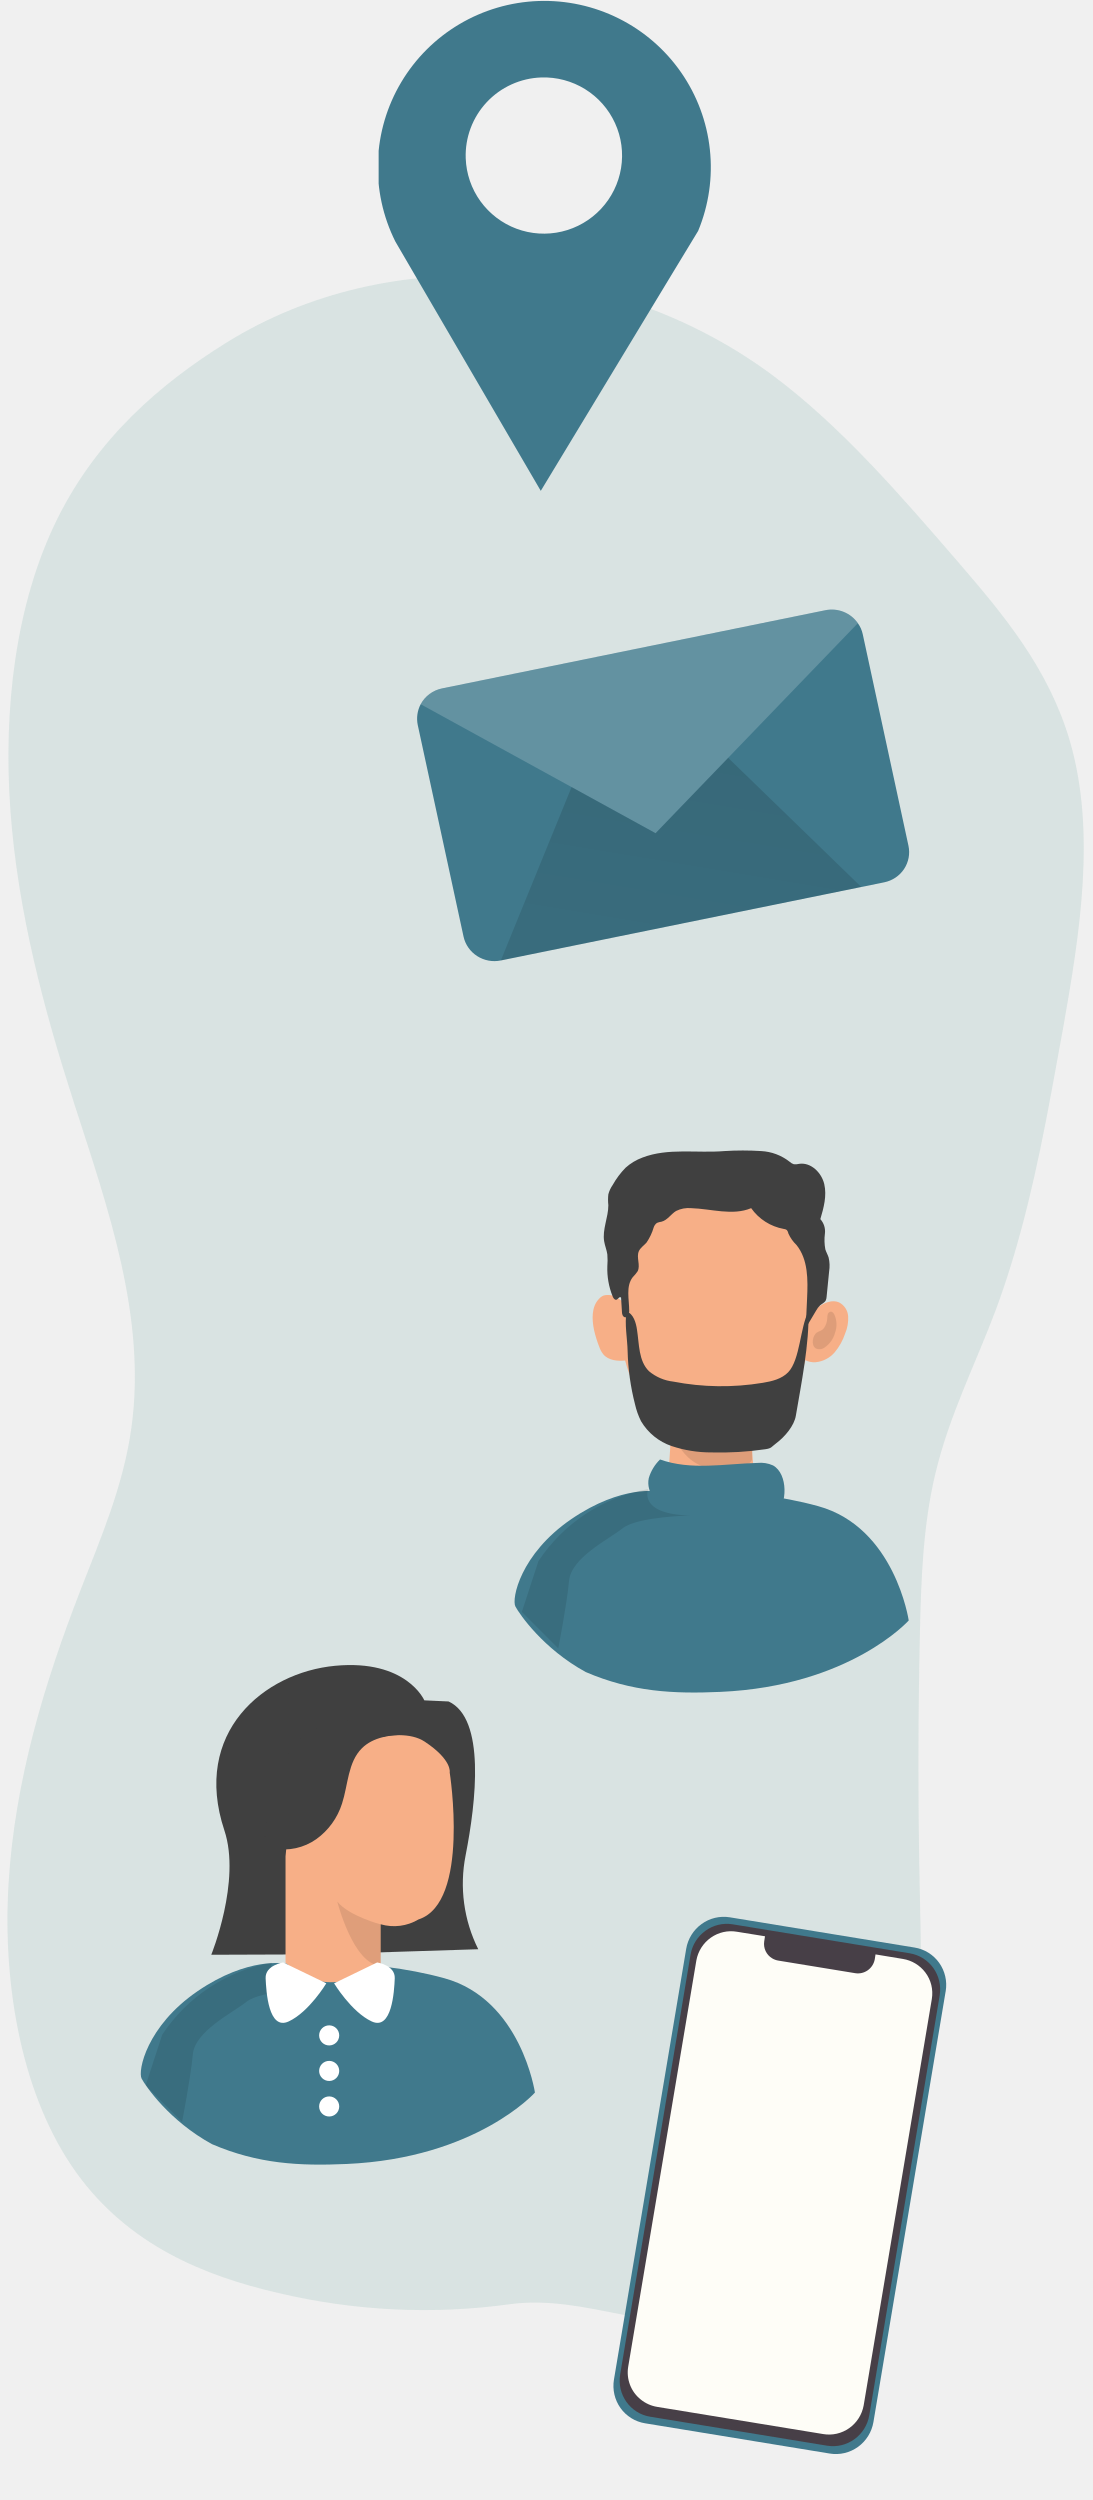
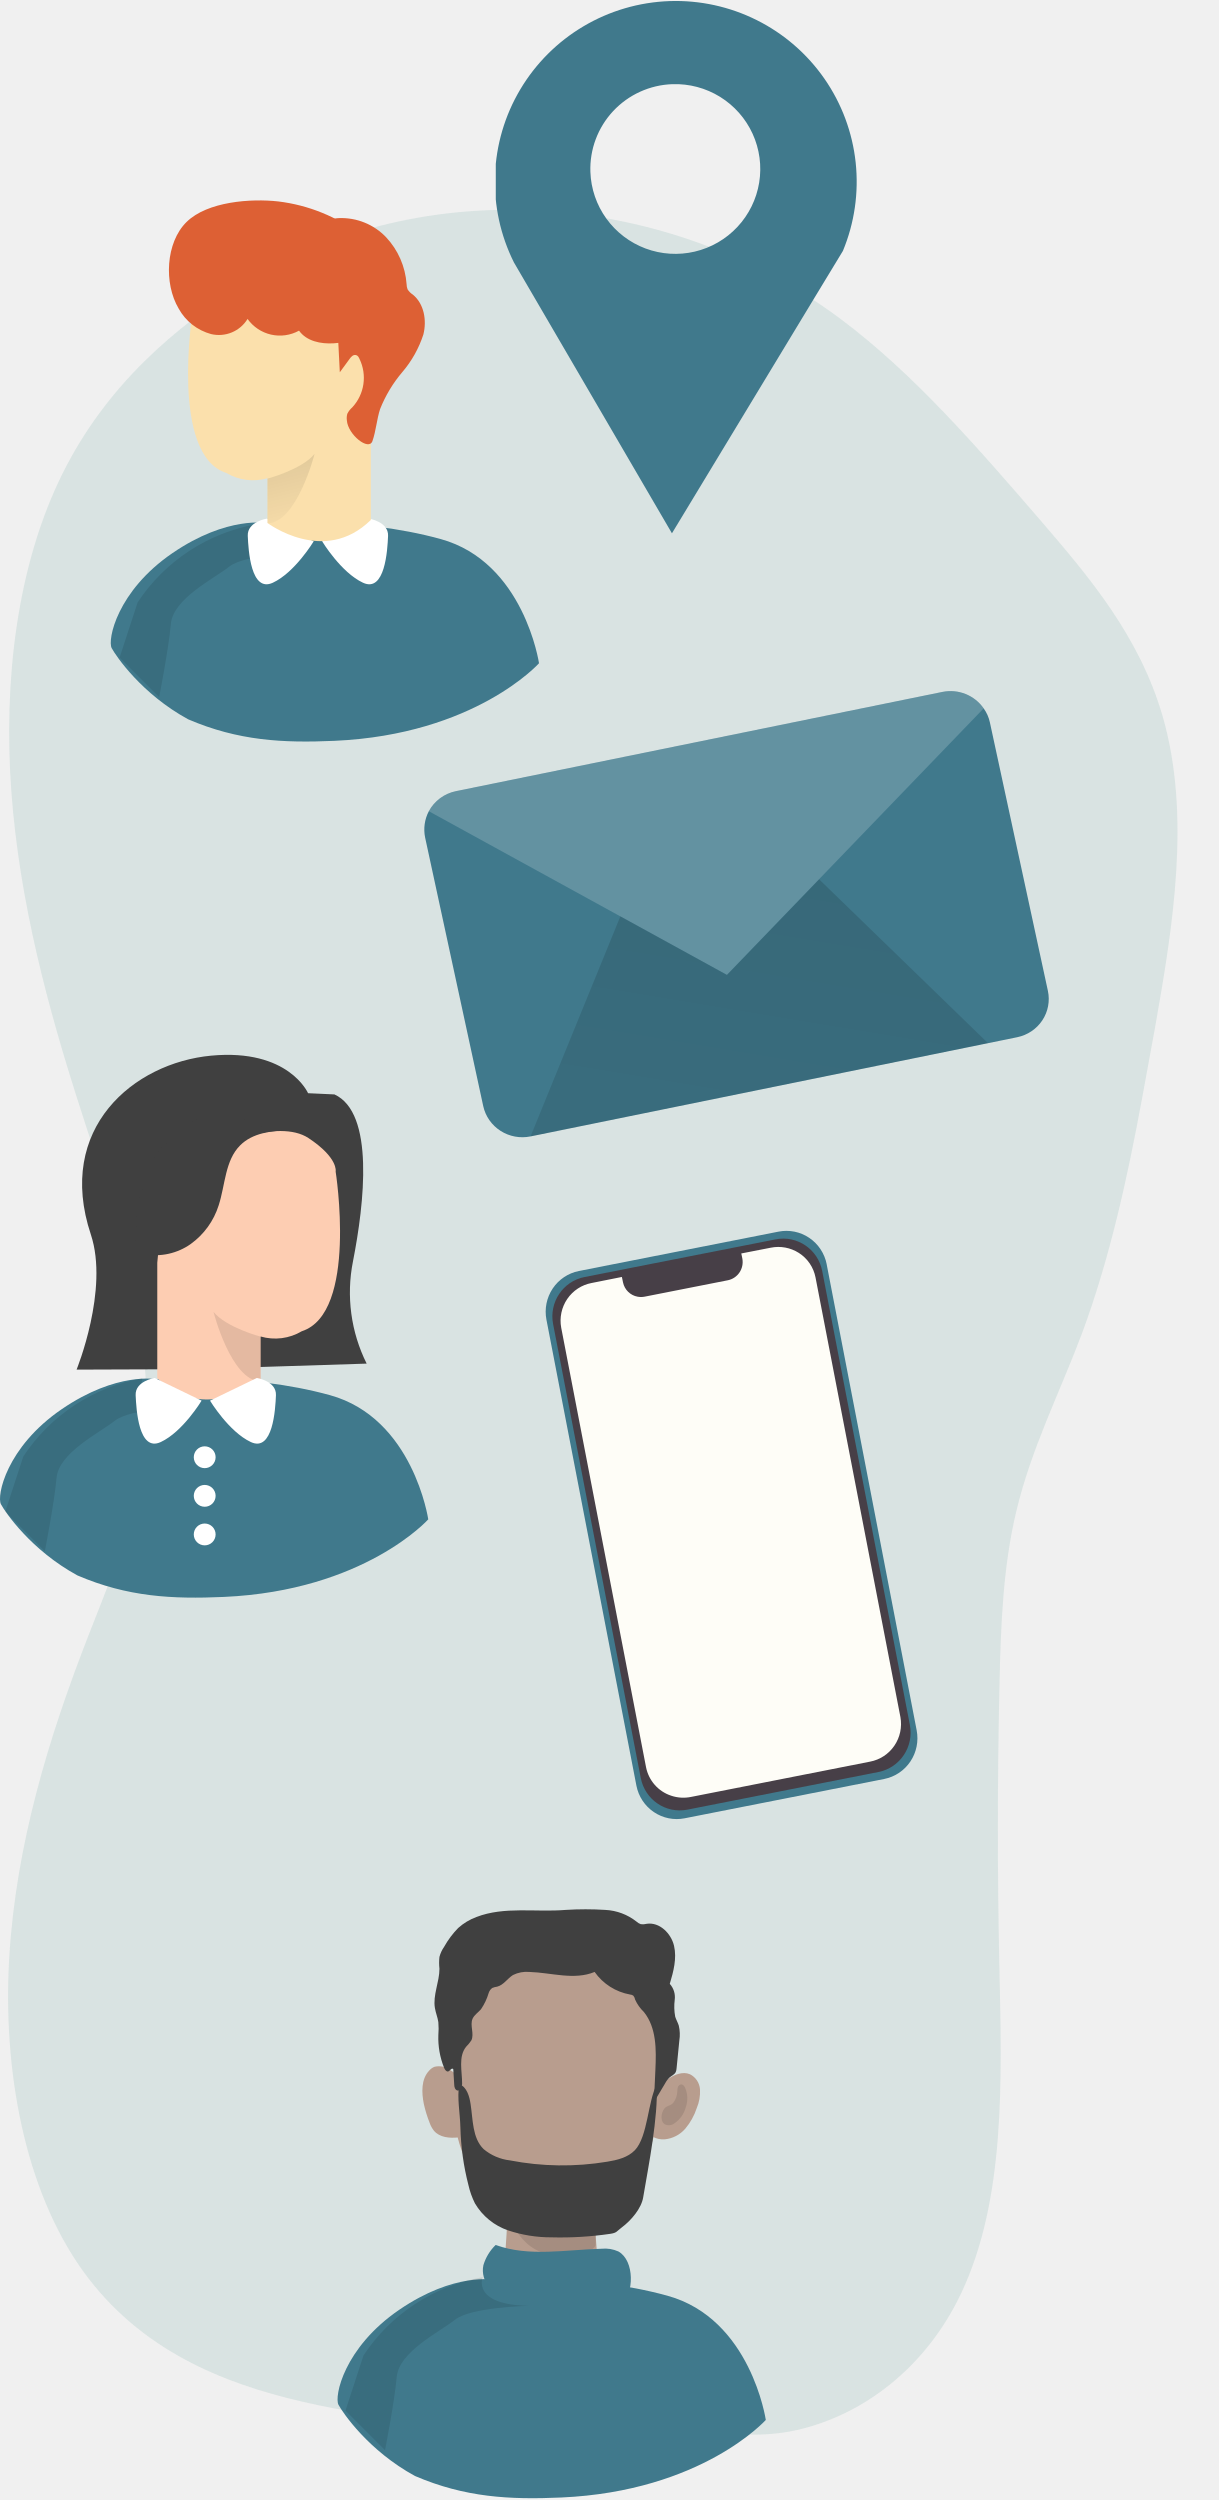
- <svg xmlns="http://www.w3.org/2000/svg" width="225" height="515" viewBox="0 0 225 515" fill="none">
-   <path opacity="0.18" d="M216.541 225.234L218.982 211.903C222.43 192.438 225.821 171.495 220.441 152.815C216.044 137.641 206.52 126.419 197.416 115.827C185.394 101.896 173.264 87.863 159.407 77.496C126.724 53.048 80.376 49.566 46.59 70.614C33.127 78.994 20.068 90.194 11.805 106.893C3.186 124.281 0.617 146.237 2.154 167.101C3.691 187.966 9.052 207.989 15.227 227.15C22.112 248.566 30.262 271.252 27.063 294.159C25.399 306.12 20.745 316.854 16.566 327.619C9.213 346.548 3.025 366.781 1.754 388.121C0.483 409.462 4.656 432.131 15.7 447.535C26.458 462.51 42.14 468.862 57.333 472.36C73.106 476.081 89.176 476.856 105.093 474.661C120.544 472.559 135.185 481.297 151.039 477.749C163.46 474.95 175.47 466.102 182.259 451.758C190.676 433.964 189.948 411.256 189.485 390.104C189.093 372.136 189.1 354.165 189.508 336.193C189.75 325.175 190.175 314.009 192.696 303.522C195.552 291.544 200.933 281.045 205.143 269.816C210.367 255.762 213.708 240.576 216.541 225.234Z" fill="#70A9A1" />
+ <svg xmlns="http://www.w3.org/2000/svg" width="231" height="474" viewBox="0 0 231 474" fill="none">
+   <path opacity="0.18" d="M216.541 208.234L218.982 194.903C222.43 175.438 225.821 154.495 220.441 135.815C216.044 120.641 206.52 109.419 197.416 98.827C185.394 84.896 173.264 70.863 159.407 60.496C126.724 36.048 80.376 32.566 46.59 53.614C33.127 61.994 20.068 73.194 11.805 89.893C3.186 107.281 0.617 129.237 2.154 150.101C3.691 170.966 9.052 190.989 15.227 210.15C22.112 231.566 30.262 254.252 27.063 277.159C25.399 289.12 20.745 299.854 16.566 310.619C9.213 329.548 3.025 349.781 1.754 371.121C0.483 392.462 4.656 415.131 15.7 430.535C26.458 445.51 42.14 451.862 57.333 455.36C73.106 459.081 89.176 459.856 105.093 457.661C120.544 455.559 135.185 464.297 151.039 460.749C163.46 457.95 175.47 449.102 182.259 434.758C190.676 416.964 189.948 394.256 189.485 373.104C189.093 355.136 189.1 337.165 189.508 319.193C189.75 308.175 190.175 297.009 192.696 286.522C195.552 274.544 200.933 264.044 205.143 252.816C210.367 238.762 213.708 223.576 216.541 208.234Z" fill="#70A9A1" />
  <g clip-path="url(#clip0)">
-     <path d="M110.921 0.208C105.181 0.411 99.585 2.051 94.645 4.976C89.706 7.901 85.58 12.018 82.646 16.95C79.713 21.881 78.065 27.469 77.855 33.202C77.645 38.934 78.879 44.628 81.444 49.761L83.631 53.513L111.399 101.115L138.506 56.324L143.818 47.569C146.015 42.269 146.846 36.503 146.233 30.8C145.62 25.096 143.584 19.637 140.311 14.924C137.038 10.21 132.632 6.393 127.499 3.822C122.365 1.251 116.668 0.008 110.929 0.207L110.921 0.208ZM111.475 15.958C114.659 15.847 117.805 16.682 120.515 18.356C123.224 20.031 125.376 22.471 126.697 25.367C128.019 28.263 128.451 31.485 127.939 34.627C127.427 37.768 125.994 40.687 123.821 43.015C121.649 45.343 118.834 46.975 115.732 47.705C112.631 48.435 109.383 48.23 106.398 47.116C103.413 46.002 100.827 44.029 98.964 41.447C97.102 38.864 96.049 35.788 95.937 32.607C95.862 30.495 96.205 28.388 96.946 26.408C97.687 24.428 98.811 22.613 100.253 21.067C101.696 19.521 103.43 18.274 105.355 17.398C107.281 16.521 109.36 16.032 111.475 15.958Z" fill="#40798C" />
+     <path d="M126.921 0.208C121.181 0.411 115.585 2.051 110.645 4.976C105.705 7.901 101.58 12.018 98.646 16.95C95.713 21.881 94.065 27.469 93.855 33.202C93.645 38.934 94.879 44.628 97.444 49.761L99.631 53.513L127.399 101.115L154.506 56.324L159.818 47.569C162.015 42.269 162.846 36.503 162.233 30.8C161.62 25.096 159.584 19.637 156.311 14.924C153.038 10.21 148.632 6.393 143.499 3.822C138.365 1.251 132.668 0.008 126.929 0.207L126.921 0.208ZM127.475 15.958C130.659 15.847 133.805 16.682 136.515 18.356C139.224 20.031 141.376 22.471 142.697 25.367C144.019 28.263 144.451 31.485 143.939 34.627C143.427 37.768 141.994 40.687 139.821 43.015C137.649 45.343 134.834 46.975 131.732 47.705C128.631 48.435 125.383 48.23 122.398 47.116C119.413 46.002 116.827 44.029 114.964 41.447C113.102 38.864 112.049 35.788 111.937 32.607C111.862 30.495 112.205 28.388 112.946 26.408C113.687 24.428 114.81 22.613 116.253 21.067C117.696 19.521 119.43 18.274 121.355 17.398C123.281 16.521 125.36 16.032 127.475 15.958Z" fill="#40798C" />
  </g>
-   <path d="M40.677 410.199C51.177 403.009 58.706 404.509 58.706 404.509C58.706 404.509 75.727 403.159 91.546 407.519C107.367 411.879 110.196 431.069 110.196 431.069C110.196 431.069 98.106 444.589 71.416 445.779C61.676 446.213 53.176 445.779 43.676 441.699C34.876 436.899 30.01 429.742 29.177 428.199C28.344 426.655 30.176 417.388 40.677 410.199Z" fill="#40798C" />
-   <path d="M95.919 382.182C98.09 371.102 100.04 354.002 92.409 350.502L87.409 350.272C87.409 350.272 83.74 341.772 69.04 343.152C54.34 344.532 39.52 356.922 46.219 377.052C49.7 387.492 43.52 402.682 43.52 402.682L65.139 402.602L98.519 401.542C95.532 395.554 94.618 388.745 95.919 382.182Z" fill="#404040" />
-   <path d="M92.64 365.132C92.64 365.132 96.88 391.962 86.22 395.402C85.058 396.094 83.766 396.54 82.424 396.712C81.082 396.884 79.72 396.778 78.42 396.402V404.892C78.42 404.892 67.65 413.032 58.82 404.312V382.412C58.82 382.412 59.82 369.072 62.49 370.492C63.1 370.822 68.49 370.262 69.37 360.492C69.37 360.492 81.75 354.982 87.48 358.772C93.21 362.562 92.64 365.132 92.64 365.132Z" fill="#F7AF87" />
-   <path d="M78.421 396.431C78.421 396.431 71.891 394.711 69.481 391.731C69.481 391.731 72.8 404.801 78.421 404.921V396.431Z" fill="black" fill-opacity="0.1" />
-   <path d="M83.77 357.351C80.46 357.351 76.86 357.821 74.53 360.161C71.65 363.051 71.72 367.651 70.46 371.531C69.529 374.488 67.666 377.063 65.15 378.871C63.889 379.76 62.465 380.388 60.959 380.719C59.453 381.051 57.896 381.079 56.38 380.801C56.068 380.769 55.767 380.673 55.493 380.52C55.22 380.367 54.98 380.16 54.79 379.911C54.579 379.463 54.506 378.962 54.58 378.471C54.87 372.971 55.52 367.281 58.36 362.571C59.944 359.967 62.133 357.782 64.74 356.201C66.254 355.234 67.96 354.607 69.74 354.361C73.24 353.961 76.64 355.521 79.81 357.051" fill="#404040" />
-   <path d="M77.7 404.262C77.7 404.262 81.43 404.832 81.32 407.532C81.21 410.232 80.74 418.362 76.56 416.412C72.38 414.462 68.82 408.562 68.82 408.562L77.7 404.262Z" fill="white" />
-   <path d="M67.81 421.362C68.954 421.362 69.88 420.435 69.88 419.292C69.88 418.148 68.954 417.222 67.81 417.222C66.667 417.222 65.74 418.148 65.74 419.292C65.74 420.435 66.667 421.362 67.81 421.362Z" fill="white" />
-   <path d="M67.81 428.682C68.954 428.682 69.88 427.755 69.88 426.612C69.88 425.468 68.954 424.542 67.81 424.542C66.667 424.542 65.74 425.468 65.74 426.612C65.74 427.755 66.667 428.682 67.81 428.682Z" fill="white" />
-   <path d="M67.81 436.001C68.954 436.001 69.88 435.075 69.88 433.931C69.88 432.788 68.954 431.861 67.81 431.861C66.667 431.861 65.74 432.788 65.74 433.931C65.74 435.075 66.667 436.001 67.81 436.001Z" fill="white" />
-   <path d="M56.02 404.312C56.02 404.312 53.84 409.522 64.71 409.742C64.71 409.742 53.84 409.962 50.8 412.352C47.76 414.742 40.15 418.432 39.719 423.222C39.289 428.012 37.5 437.111 37.5 437.111L30 429.611L33.419 419.142C35.979 415.262 39.304 411.945 43.19 409.395C47.076 406.845 51.441 405.115 56.02 404.312Z" fill="url(#paint0_linear)" fill-opacity="0.1" />
-   <path d="M58.33 404.262C58.33 404.262 54.6 404.832 54.72 407.532C54.84 410.232 55.29 418.362 59.48 416.412C63.67 414.462 67.22 408.562 67.22 408.562L58.33 404.262Z" fill="white" />
-   <path d="M117.677 312.947C128.177 305.758 135.706 307.258 135.706 307.258C135.706 307.258 152.727 305.908 168.547 310.268C184.367 314.628 187.196 333.818 187.196 333.818C187.196 333.818 175.107 347.338 148.417 348.528C138.676 348.962 130.176 348.528 120.676 344.447C111.876 339.647 107.01 332.491 106.177 330.947C105.344 329.404 107.176 320.137 117.677 312.947Z" fill="#40798C" />
-   <path d="M138.29 292.19C138.29 292.19 138.07 304.38 136.99 306.87C135.91 309.36 145.46 316.97 155.24 310.02L155.89 306.97C155.89 306.97 154.16 298.5 155.24 291.11C156.32 283.72 138.29 292.19 138.29 292.19Z" fill="#F7AF87" />
-   <path d="M138.14 293.79C138.14 293.79 139.85 301.98 147.09 302.55C154.33 303.12 154.92 300.67 154.92 300.67L155.1 290.17L138.14 293.79Z" fill="url(#paint1_linear)" fill-opacity="0.1" />
-   <path d="M127.28 267.43C126.864 267.129 126.387 266.922 125.882 266.826C125.377 266.729 124.858 266.744 124.36 266.87C123.974 267.031 123.631 267.281 123.36 267.6C121.84 269.21 121.92 271.75 122.36 273.92C122.631 275.137 122.998 276.331 123.46 277.49C123.645 278.028 123.919 278.532 124.27 278.98C125.34 280.27 127.27 280.44 128.92 280.25C129.416 280.25 129.905 280.132 130.347 279.906C130.788 279.68 131.17 279.352 131.46 278.95C131.611 278.605 131.699 278.236 131.72 277.86C132.14 273.49 131.11 269.75 127.28 267.43Z" fill="#F7AF87" />
-   <path d="M168.61 269.21C169.84 268.35 171.44 267.69 172.82 268.28C173.36 268.553 173.82 268.962 174.153 269.467C174.487 269.972 174.682 270.556 174.72 271.16C174.789 272.372 174.577 273.583 174.1 274.7C173.629 276.135 172.885 277.466 171.91 278.62C170.914 279.762 169.518 280.478 168.01 280.62C167.257 280.676 166.503 280.519 165.836 280.165C165.169 279.811 164.616 279.275 164.24 278.62C163.873 277.741 163.702 276.792 163.74 275.84C163.671 275.104 163.756 274.361 163.99 273.66C164.58 272.21 167.35 270.08 168.61 269.21Z" fill="#F7AF87" />
-   <path d="M167.34 273.32C165.78 286.39 158.51 297.15 147.63 297.15C136.75 297.15 127.93 286.48 127.93 273.32C127.93 260.16 134.93 245.32 145.81 245.32C156.69 245.32 170.52 246.59 167.34 273.32Z" fill="#F7AF87" />
-   <path d="M127.94 267.31L128.12 270.23C128.12 270.69 128.27 271.23 128.72 271.36C129.17 271.49 129.61 270.68 129.62 270.08C129.62 267.68 128.87 264.97 130.36 263.08C130.733 262.711 131.068 262.306 131.36 261.87C131.98 260.62 131.04 259.03 131.6 257.75C131.93 257.02 132.66 256.57 133.19 255.96C133.84 255.007 134.336 253.957 134.66 252.85C134.78 252.478 135.014 252.152 135.33 251.92C135.63 251.795 135.946 251.711 136.27 251.67C137.49 251.36 138.21 250.11 139.27 249.46C140.229 248.983 141.302 248.782 142.37 248.88C146.54 249.01 150.88 250.49 154.74 248.88C156.326 251.134 158.737 252.672 161.45 253.16C161.676 253.173 161.894 253.25 162.08 253.38C162.258 253.595 162.375 253.854 162.42 254.13C162.818 255.009 163.381 255.804 164.08 256.47C166.49 259.47 166.44 263.62 166.26 267.47L165.98 273.58L168.11 270C168.329 269.582 168.616 269.204 168.96 268.88C169.35 268.55 169.87 268.35 170.11 267.88C170.211 267.646 170.268 267.395 170.28 267.14L170.8 261.9C170.952 260.956 170.918 259.991 170.7 259.06C170.52 258.48 170.2 257.95 170.02 257.37C169.819 256.305 169.789 255.215 169.93 254.14C169.999 253.602 169.95 253.055 169.788 252.537C169.626 252.019 169.354 251.543 168.99 251.14C169.69 248.8 170.35 246.32 169.8 243.94C169.25 241.56 167.04 239.39 164.63 239.75C164.265 239.847 163.885 239.874 163.51 239.83C163.194 239.722 162.904 239.548 162.66 239.32C160.978 237.996 158.927 237.227 156.79 237.12C154.272 236.96 151.747 236.96 149.23 237.12C143.57 237.59 137.63 236.42 132.34 238.46C131.066 238.93 129.892 239.635 128.88 240.54C127.835 241.606 126.937 242.807 126.21 244.11C125.804 244.69 125.502 245.336 125.32 246.02C125.234 246.771 125.234 247.529 125.32 248.28C125.32 250.79 124.04 253.28 124.46 255.73C124.61 256.64 124.98 257.49 125.11 258.4C125.18 259.229 125.18 260.061 125.11 260.89C125.041 262.986 125.408 265.074 126.19 267.02C126.32 267.35 126.53 267.73 126.89 267.76C127.25 267.79 127.62 266.92 127.94 267.31Z" fill="#404040" />
-   <path d="M130.81 289.27C131.08 290.48 131.497 291.652 132.05 292.76C133.471 295.171 135.71 296.991 138.36 297.89C140.995 298.766 143.754 299.209 146.53 299.2C150.256 299.301 153.983 299.08 157.67 298.54C158.99 298.35 158.89 298.06 159.95 297.27C161.66 295.99 163.62 293.71 163.95 291.6C165.01 285.33 166.78 276.6 166.52 270.24C164.82 273.38 164.84 280.1 162.37 282.68C161.03 284.07 159.03 284.55 157.13 284.86C151.018 285.873 144.773 285.788 138.69 284.61C136.85 284.402 135.112 283.658 133.69 282.47C131.53 280.34 131.69 276.91 131.22 273.91C131.03 272.59 130.52 270.62 129.07 270.18C128.63 272.81 129.23 275.69 129.29 278.34C129.38 282.029 129.89 285.697 130.81 289.27Z" fill="#404040" />
-   <path d="M125.93 271.62C125.934 271.32 125.897 271.02 125.82 270.73C125.779 270.586 125.695 270.457 125.578 270.363C125.462 270.268 125.319 270.211 125.17 270.2C124.85 270.2 124.62 270.5 124.47 270.78C123.932 271.966 123.878 273.315 124.32 274.54C124.647 275.79 125.419 276.878 126.49 277.6C126.751 277.795 127.063 277.913 127.388 277.939C127.713 277.966 128.04 277.9 128.33 277.75C129.33 277.06 128.94 275.04 128.04 274.48C127.49 274.14 127.04 274.18 126.61 273.58C126.198 273.006 125.962 272.326 125.93 271.62Z" fill="url(#paint2_linear)" />
-   <path d="M170.411 271.62C170.406 271.32 170.443 271.02 170.521 270.73C170.561 270.586 170.646 270.457 170.762 270.363C170.878 270.268 171.021 270.211 171.171 270.2C171.491 270.2 171.721 270.5 171.871 270.78C172.408 271.966 172.462 273.315 172.021 274.54C171.693 275.79 170.921 276.878 169.851 277.6C169.589 277.795 169.277 277.913 168.952 277.939C168.627 277.966 168.3 277.9 168.011 277.75C167.011 277.06 167.411 275.04 168.301 274.48C168.851 274.14 169.301 274.18 169.731 273.58C170.142 273.006 170.378 272.326 170.411 271.62Z" fill="url(#paint3_linear)" fill-opacity="0.1" />
-   <path d="M159.25 301.88C158.248 301.426 157.144 301.247 156.05 301.36C149.3 301.54 142.32 302.94 135.97 300.65C134.881 301.707 134.083 303.026 133.65 304.48C133 307.55 135.59 310.4 138.39 311.8C143.12 314.18 148.66 314.13 153.94 313.8C156.01 313.68 158.25 313.47 159.79 312.07C162.24 309.89 162.37 303.63 159.25 301.88Z" fill="#40798C" />
-   <path d="M133.52 306.76C133.52 306.76 131.34 311.97 142.21 312.19C142.21 312.19 131.34 312.41 128.3 314.8C125.26 317.19 117.65 320.88 117.22 325.67C116.79 330.46 115 339.56 115 339.56L107.5 332.06L110.92 321.59C113.479 317.71 116.804 314.394 120.69 311.844C124.576 309.294 128.942 307.564 133.52 306.76Z" fill="url(#paint4_linear)" fill-opacity="0.1" />
-   <path d="M103.168 197.855L182.155 181.756C183.834 181.413 185.303 180.427 186.238 179.016C187.173 177.605 187.499 175.884 187.144 174.23L177.726 130.647C177.554 129.831 177.21 129.058 176.717 128.378C175.996 127.333 174.977 126.521 173.789 126.044C172.601 125.567 171.298 125.448 170.045 125.701L91.044 141.815C90.113 142.008 89.237 142.399 88.479 142.962C87.721 143.525 87.099 144.245 86.656 145.072C85.969 146.384 85.757 147.89 86.055 149.342L95.489 192.938C95.667 193.755 96.007 194.531 96.49 195.22C96.972 195.91 97.588 196.499 98.301 196.956C99.014 197.413 99.811 197.727 100.646 197.882C101.481 198.036 102.338 198.027 103.168 197.855Z" fill="#40798C" />
-   <path d="M86.656 145.072L135.046 171.639L176.717 128.378C175.996 127.333 174.977 126.521 173.789 126.044C172.601 125.567 171.298 125.448 170.045 125.7L91.044 141.815C90.113 142.008 89.237 142.399 88.479 142.962C87.721 143.525 87.099 144.245 86.656 145.072Z" fill="url(#paint5_linear)" fill-opacity="0.45" />
-   <path d="M150.004 156.12L177.414 182.709L103.168 197.856L117.748 162.132L135.045 171.639L150.004 156.12Z" fill="url(#paint6_linear)" fill-opacity="0.45" />
-   <g clip-path="url(#clip1)">
-     <path d="M194.805 410.21L179.927 498.939C179.582 500.995 178.442 502.834 176.758 504.052C175.073 505.27 172.982 505.767 170.944 505.434L132.876 499.198C130.839 498.868 129.02 497.737 127.819 496.051C126.618 494.365 126.133 492.264 126.471 490.208L141.356 401.462C141.7 399.407 142.839 397.568 144.522 396.35C146.205 395.132 148.295 394.633 150.332 394.964L188.397 401.193C189.407 401.354 190.374 401.715 191.243 402.254C192.112 402.793 192.867 403.5 193.463 404.335C194.059 405.169 194.485 406.115 194.717 407.118C194.95 408.121 194.983 409.162 194.816 410.181L194.805 410.21Z" fill="#40798C" />
-     <path d="M187.4 402.379L150.933 396.408C146.831 395.736 142.943 398.547 142.249 402.685L127.754 489.133C127.06 493.272 129.823 497.171 133.925 497.843L170.392 503.813C174.494 504.485 178.382 501.674 179.076 497.536L193.571 411.088C194.265 406.95 191.503 403.05 187.4 402.379Z" fill="#473F47" />
-     <path d="M191.955 411.794L177.917 495.504C177.58 497.398 176.51 499.085 174.944 500.194C173.378 501.302 171.443 501.741 169.565 501.415L135.399 495.82C134.144 495.621 132.966 495.094 131.981 494.291C130.995 493.505 130.237 492.468 129.784 491.285C129.331 490.102 129.2 488.817 129.405 487.562L143.45 403.848C143.79 401.952 144.863 400.266 146.431 399.158C147.999 398.051 149.936 397.613 151.814 397.941L157.589 398.872L157.424 399.939C157.325 400.617 157.427 401.308 157.717 401.926C158.007 402.543 158.473 403.059 159.055 403.408C159.443 403.646 159.873 403.807 160.322 403.88L176.183 406.477C177.088 406.624 178.016 406.406 178.767 405.871C179.519 405.336 180.033 404.527 180.201 403.617L180.358 402.608L185.992 403.54C187.832 403.836 189.485 404.83 190.613 406.318C191.198 407.087 191.619 407.969 191.849 408.911C192.08 409.853 192.116 410.834 191.955 411.794Z" fill="#FEFDF7" />
-   </g>
+   <path d="M32.677 104.882C43.177 97.692 50.706 99.192 50.706 99.192C50.706 99.192 67.727 97.842 83.546 102.202C99.367 106.562 102.196 125.752 102.196 125.752C102.196 125.752 90.106 139.272 63.416 140.462C53.676 140.896 45.176 140.462 35.676 136.382C26.876 131.582 22.01 124.425 21.177 122.882C20.344 121.339 22.176 112.072 32.677 104.882Z" fill="#40798C" />
+   <path d="M48.696 99.382C48.696 99.382 46.516 104.592 57.386 104.812C57.386 104.812 46.516 105.032 43.476 107.422C40.436 109.812 32.826 113.502 32.396 118.292C31.966 123.082 30.177 132.182 30.177 132.182L22.677 124.682L26.096 114.212C28.656 110.332 31.98 107.016 35.867 104.466C39.753 101.916 44.118 100.186 48.696 99.382Z" fill="url(#paint0_linear)" fill-opacity="0.1" />
+   <path d="M50.587 98.332C50.587 98.332 46.856 98.902 46.977 101.602C47.096 104.302 47.547 112.432 51.736 110.482C55.926 108.532 59.477 102.632 59.477 102.632L50.587 98.332Z" fill="white" />
+   <path d="M69.957 98.332C69.957 98.332 73.687 98.902 73.577 101.602C73.467 104.302 72.997 112.432 68.817 110.482C64.637 108.532 61.077 102.632 61.077 102.632L69.957 98.332Z" fill="white" />
+   <path d="M36.487 59.412C36.487 59.412 32.247 86.242 42.907 89.672C44.069 90.363 45.361 90.808 46.703 90.98C48.044 91.152 49.407 91.047 50.707 90.672V99.152C50.707 99.152 61.477 107.292 70.307 98.582V76.752C70.307 76.752 69.307 63.402 66.637 64.822C66.027 65.162 60.637 64.602 59.757 54.822C59.757 54.822 47.377 49.322 41.647 53.102C35.917 56.882 36.487 59.412 36.487 59.412Z" fill="#FBE0AC" />
+   <path d="M33.877 58.512C34.525 59.689 35.404 60.723 36.46 61.553C37.517 62.383 38.73 62.991 40.027 63.342C41.334 63.654 42.707 63.544 43.948 63.028C45.189 62.513 46.235 61.618 46.937 60.472C48.008 61.975 49.594 63.032 51.394 63.442C53.194 63.851 55.081 63.584 56.697 62.692C58.117 64.692 60.827 65.242 63.257 65.092C66.372 64.952 69.339 63.72 71.637 61.612C72.754 60.544 73.607 59.231 74.127 57.776C74.648 56.322 74.823 54.766 74.637 53.232C74.107 49.642 71.397 46.752 68.497 44.582C63.913 41.089 58.479 38.883 52.757 38.192C47.587 37.612 39.327 38.192 35.367 42.092C31.407 45.992 31.047 53.752 33.877 58.512Z" fill="#DD6034" />
+   <path d="M50.707 90.752C50.707 90.752 57.237 89.032 59.647 86.052C59.647 86.052 56.317 99.122 50.707 99.232V90.752Z" fill="url(#paint1_linear)" fill-opacity="0.2" />
+   <path d="M63.957 61.332L64.427 70.582L66.287 68.042C66.567 67.652 66.947 67.232 67.417 67.312C67.887 67.392 67.997 67.722 68.157 68.042C68.882 69.532 69.14 71.207 68.898 72.847C68.655 74.487 67.923 76.015 66.797 77.232C66.401 77.573 66.077 77.992 65.847 78.462C65.735 78.869 65.708 79.294 65.767 79.712C65.957 82.412 69.937 85.582 70.617 83.622C71.297 81.662 71.427 79.532 72.067 77.552C73.08 75.005 74.502 72.64 76.277 70.552C78.07 68.456 79.429 66.026 80.277 63.402C80.937 60.742 80.417 57.612 78.277 55.862C77.875 55.605 77.534 55.264 77.277 54.862C77.155 54.542 77.091 54.204 77.087 53.862C76.85 50.54 75.476 47.4 73.197 44.972C72.05 43.772 70.663 42.829 69.125 42.205C67.588 41.581 65.935 41.291 64.277 41.352C63.715 41.355 63.162 41.485 62.657 41.732C62.197 42.05 61.809 42.461 61.519 42.938C61.227 43.415 61.039 43.948 60.967 44.502C59.897 49.502 62.217 54.502 63.087 59.582" fill="#DD6034" />
+   <path d="M11.677 267.199C22.177 260.009 29.706 261.509 29.706 261.509C29.706 261.509 46.727 260.159 62.547 264.519C78.367 268.879 81.197 288.069 81.197 288.069C81.197 288.069 69.106 301.589 42.416 302.779C32.676 303.213 24.176 302.779 14.676 298.699C5.876 293.899 1.01 286.742 0.177 285.199C-0.656 283.655 1.176 274.388 11.677 267.199Z" fill="#40798C" />
+   <path d="M66.919 239.182C69.09 228.102 71.04 211.002 63.41 207.502L58.41 207.272C58.41 207.272 54.739 198.772 40.039 200.152C25.34 201.532 10.52 213.922 17.22 234.052C20.7 244.492 14.52 259.682 14.52 259.682L36.139 259.602L69.519 258.542C66.532 252.554 65.618 245.745 66.919 239.182Z" fill="#404040" />
+   <path d="M63.64 222.132C63.64 222.132 67.88 248.962 57.22 252.402C56.058 253.094 54.766 253.54 53.424 253.712C52.082 253.884 50.72 253.778 49.42 253.402V261.892C49.42 261.892 38.65 270.032 29.82 261.312V239.412C29.82 239.412 30.82 226.072 33.49 227.492C34.1 227.822 39.49 227.262 40.37 217.492C40.37 217.492 52.75 211.982 58.48 215.772C64.21 219.562 63.64 222.132 63.64 222.132Z" fill="#FDCDB2" />
+   <path d="M49.42 253.431C49.42 253.431 42.891 251.711 40.48 248.731C40.48 248.731 43.8 261.801 49.42 261.921V253.431Z" fill="black" fill-opacity="0.1" />
+   <path d="M54.77 214.351C51.46 214.351 47.86 214.821 45.53 217.161C42.65 220.051 42.72 224.651 41.46 228.531C40.529 231.488 38.666 234.063 36.15 235.871C34.889 236.76 33.465 237.388 31.959 237.719C30.453 238.051 28.896 238.079 27.38 237.801C27.068 237.769 26.767 237.673 26.493 237.52C26.22 237.367 25.98 237.16 25.79 236.911C25.579 236.463 25.506 235.962 25.58 235.471C25.87 229.971 26.52 224.281 29.36 219.571C30.945 216.967 33.133 214.782 35.74 213.201C37.254 212.234 38.96 211.607 40.74 211.361C44.24 210.961 47.64 212.521 50.81 214.051" fill="#404040" />
+   <path d="M48.7 261.262C48.7 261.262 52.43 261.832 52.32 264.532C52.21 267.232 51.74 275.362 47.56 273.412C43.38 271.462 39.82 265.562 39.82 265.562L48.7 261.262Z" fill="white" />
+   <path d="M38.81 278.362C39.953 278.362 40.88 277.435 40.88 276.292C40.88 275.148 39.953 274.222 38.81 274.222C37.667 274.222 36.74 275.148 36.74 276.292C36.74 277.435 37.667 278.362 38.81 278.362Z" fill="white" />
+   <path d="M38.81 285.682C39.953 285.682 40.88 284.755 40.88 283.612C40.88 282.468 39.953 281.542 38.81 281.542C37.667 281.542 36.74 282.468 36.74 283.612C36.74 284.755 37.667 285.682 38.81 285.682Z" fill="white" />
+   <path d="M38.81 293.001C39.953 293.001 40.88 292.075 40.88 290.931C40.88 289.788 39.953 288.861 38.81 288.861C37.667 288.861 36.74 289.788 36.74 290.931C36.74 292.075 37.667 293.001 38.81 293.001Z" fill="white" />
+   <path d="M27.02 261.312C27.02 261.312 24.84 266.522 35.709 266.742C35.709 266.742 24.84 266.962 21.799 269.352C18.759 271.742 11.149 275.432 10.72 280.222C10.29 285.012 8.5 294.111 8.5 294.111L1 286.611L4.42 276.142C6.979 272.262 10.304 268.945 14.19 266.395C18.076 263.845 22.442 262.115 27.02 261.312Z" fill="url(#paint2_linear)" fill-opacity="0.1" />
+   <path d="M29.33 261.262C29.33 261.262 25.6 261.832 25.72 264.532C25.84 267.232 26.29 275.362 30.48 273.412C34.67 271.462 38.22 265.562 38.22 265.562L29.33 261.262Z" fill="white" />
+   <path d="M75.677 437.947C86.177 430.758 93.707 432.258 93.707 432.258C93.707 432.258 110.727 430.908 126.547 435.268C142.367 439.628 145.196 458.818 145.196 458.818C145.196 458.818 133.107 472.338 106.417 473.528C96.676 473.962 88.176 473.528 78.676 469.447C69.876 464.647 65.01 457.491 64.177 455.947C63.344 454.404 65.176 445.137 75.677 437.947Z" fill="#40798C" />
+   <path d="M96.29 417.19C96.29 417.19 96.07 429.38 94.99 431.87C93.91 434.36 103.46 441.97 113.24 435.02L113.89 431.97C113.89 431.97 112.16 423.5 113.24 416.11C114.32 408.72 96.29 417.19 96.29 417.19Z" fill="#B89D8E" />
+   <path d="M96.14 418.79C96.14 418.79 97.85 426.98 105.09 427.55C112.33 428.12 112.92 425.67 112.92 425.67L113.1 415.17L96.14 418.79Z" fill="url(#paint3_linear)" fill-opacity="0.1" />
+   <path d="M85.28 392.43C84.864 392.129 84.386 391.922 83.882 391.826C83.377 391.729 82.858 391.744 82.36 391.87C81.974 392.031 81.631 392.281 81.36 392.6C79.84 394.21 79.92 396.75 80.36 398.92C80.631 400.137 80.999 401.331 81.46 402.49C81.645 403.028 81.919 403.532 82.27 403.98C83.34 405.27 85.27 405.44 86.92 405.25C87.416 405.25 87.905 405.132 88.347 404.906C88.788 404.68 89.17 404.352 89.46 403.95C89.611 403.605 89.699 403.236 89.72 402.86C90.14 398.49 89.11 394.75 85.28 392.43Z" fill="#B89D8E" />
+   <path d="M126.61 394.21C127.84 393.35 129.44 392.69 130.82 393.28C131.36 393.553 131.82 393.962 132.153 394.467C132.487 394.972 132.682 395.556 132.72 396.16C132.789 397.372 132.577 398.583 132.1 399.7C131.629 401.135 130.885 402.466 129.91 403.62C128.914 404.762 127.518 405.478 126.01 405.62C125.257 405.676 124.503 405.519 123.836 405.165C123.169 404.811 122.616 404.275 122.24 403.62C121.873 402.741 121.702 401.792 121.74 400.84C121.671 400.104 121.756 399.361 121.99 398.66C122.58 397.21 125.35 395.08 126.61 394.21Z" fill="#B89D8E" />
+   <path d="M125.34 398.32C123.78 411.39 116.51 422.15 105.63 422.15C94.75 422.15 85.93 411.48 85.93 398.32C85.93 385.16 92.93 370.32 103.81 370.32C114.69 370.32 128.52 371.59 125.34 398.32Z" fill="#B89D8E" />
+   <path d="M85.94 392.31L86.12 395.23C86.12 395.69 86.27 396.23 86.72 396.36C87.17 396.49 87.61 395.68 87.62 395.08C87.62 392.68 86.87 389.97 88.36 388.08C88.733 387.711 89.067 387.306 89.36 386.87C89.98 385.62 89.04 384.03 89.6 382.75C89.93 382.02 90.66 381.57 91.19 380.96C91.84 380.007 92.336 378.957 92.66 377.85C92.78 377.478 93.014 377.152 93.33 376.92C93.63 376.795 93.947 376.711 94.27 376.67C95.49 376.36 96.21 375.11 97.27 374.46C98.229 373.983 99.302 373.782 100.37 373.88C104.54 374.01 108.88 375.49 112.74 373.88C114.326 376.134 116.737 377.672 119.45 378.16C119.676 378.173 119.894 378.25 120.08 378.38C120.258 378.595 120.375 378.854 120.42 379.13C120.818 380.009 121.381 380.804 122.08 381.47C124.49 384.47 124.44 388.62 124.26 392.47L123.98 398.58L126.11 395C126.329 394.582 126.616 394.204 126.96 393.88C127.35 393.55 127.87 393.35 128.11 392.88C128.211 392.646 128.268 392.395 128.28 392.14L128.8 386.9C128.952 385.956 128.918 384.991 128.7 384.06C128.52 383.48 128.2 382.95 128.02 382.37C127.819 381.305 127.789 380.215 127.93 379.14C127.999 378.602 127.95 378.055 127.788 377.537C127.626 377.019 127.354 376.543 126.99 376.14C127.69 373.8 128.35 371.32 127.8 368.94C127.25 366.56 125.04 364.39 122.63 364.75C122.265 364.847 121.885 364.874 121.51 364.83C121.194 364.722 120.904 364.548 120.66 364.32C118.978 362.996 116.927 362.227 114.79 362.12C112.272 361.96 109.747 361.96 107.23 362.12C101.57 362.59 95.63 361.42 90.34 363.46C89.066 363.93 87.892 364.635 86.88 365.54C85.835 366.606 84.937 367.807 84.21 369.11C83.803 369.69 83.502 370.336 83.32 371.02C83.234 371.771 83.234 372.529 83.32 373.28C83.32 375.79 82.04 378.28 82.46 380.73C82.61 381.64 82.98 382.49 83.11 383.4C83.18 384.229 83.18 385.061 83.11 385.89C83.041 387.986 83.408 390.074 84.19 392.02C84.32 392.35 84.53 392.73 84.89 392.76C85.25 392.79 85.62 391.92 85.94 392.31Z" fill="#404040" />
+   <path d="M88.81 414.27C89.08 415.48 89.497 416.652 90.05 417.76C91.471 420.171 93.71 421.991 96.36 422.89C98.995 423.766 101.754 424.209 104.53 424.2C108.256 424.301 111.983 424.08 115.67 423.54C116.99 423.35 116.89 423.06 117.95 422.27C119.66 420.99 121.62 418.71 121.95 416.6C123.01 410.33 124.78 401.6 124.52 395.24C122.82 398.38 122.84 405.1 120.37 407.68C119.03 409.07 117.03 409.55 115.13 409.86C109.018 410.873 102.773 410.788 96.69 409.61C94.85 409.402 93.112 408.658 91.69 407.47C89.53 405.34 89.69 401.91 89.22 398.91C89.03 397.59 88.52 395.62 87.07 395.18C86.63 397.81 87.23 400.69 87.29 403.34C87.379 407.029 87.889 410.697 88.81 414.27Z" fill="#404040" />
+   <path d="M83.93 396.62C83.934 396.32 83.897 396.02 83.82 395.73C83.779 395.586 83.695 395.457 83.578 395.363C83.462 395.268 83.319 395.211 83.17 395.2C82.85 395.2 82.62 395.5 82.47 395.78C81.932 396.966 81.878 398.315 82.32 399.54C82.647 400.79 83.419 401.878 84.49 402.6C84.751 402.795 85.063 402.913 85.388 402.939C85.713 402.966 86.04 402.9 86.33 402.75C87.33 402.06 86.94 400.04 86.04 399.48C85.49 399.14 85.04 399.18 84.61 398.58C84.198 398.006 83.962 397.326 83.93 396.62Z" fill="url(#paint4_linear)" />
+   <path d="M128.411 396.62C128.406 396.32 128.443 396.02 128.521 395.73C128.561 395.586 128.646 395.457 128.762 395.363C128.878 395.268 129.021 395.211 129.171 395.2C129.491 395.2 129.721 395.5 129.871 395.78C130.408 396.966 130.462 398.315 130.021 399.54C129.693 400.79 128.921 401.878 127.851 402.6C127.589 402.795 127.277 402.913 126.952 402.939C126.627 402.966 126.3 402.9 126.011 402.75C125.011 402.06 125.411 400.04 126.301 399.48C126.851 399.14 127.301 399.18 127.731 398.58C128.142 398.006 128.378 397.326 128.411 396.62Z" fill="url(#paint5_linear)" fill-opacity="0.1" />
+   <path d="M117.25 426.88C116.248 426.426 115.144 426.247 114.05 426.36C107.3 426.54 100.32 427.94 93.97 425.65C92.881 426.707 92.083 428.026 91.65 429.48C91 432.55 93.59 435.4 96.39 436.8C101.12 439.18 106.66 439.13 111.94 438.8C114.01 438.68 116.25 438.47 117.79 437.07C120.24 434.89 120.37 428.63 117.25 426.88Z" fill="#40798C" />
+   <path d="M91.519 431.76C91.519 431.76 89.34 436.97 100.21 437.19C100.21 437.19 89.34 437.41 86.299 439.8C83.26 442.19 75.65 445.88 75.219 450.67C74.79 455.46 73 464.56 73 464.56L65.5 457.06L68.919 446.59C71.479 442.71 74.804 439.394 78.69 436.844C82.576 434.294 86.942 432.564 91.519 431.76Z" fill="url(#paint6_linear)" fill-opacity="0.1" />
+   <path d="M100.591 215.464L192.853 196.659C194.815 196.257 196.53 195.106 197.623 193.458C198.715 191.81 199.096 189.799 198.681 187.867L187.68 136.96C187.479 136.006 187.078 135.103 186.501 134.31C185.66 133.089 184.469 132.14 183.082 131.583C181.694 131.026 180.172 130.887 178.708 131.182L86.429 150.005C85.342 150.23 84.319 150.687 83.434 151.344C82.548 152.002 81.821 152.843 81.304 153.809C80.501 155.342 80.254 157.101 80.602 158.796L91.621 209.72C91.83 210.674 92.227 211.58 92.791 212.385C93.354 213.191 94.073 213.88 94.906 214.413C95.739 214.947 96.67 215.314 97.645 215.494C98.621 215.674 99.622 215.664 100.591 215.464Z" fill="#40798C" />
+   <path d="M81.304 153.809L137.826 184.841L186.501 134.31C185.66 133.089 184.469 132.14 183.082 131.583C181.694 131.026 180.172 130.887 178.708 131.182L86.429 150.005C85.342 150.23 84.319 150.687 83.434 151.344C82.548 152.002 81.821 152.843 81.304 153.809Z" fill="url(#paint7_linear)" fill-opacity="0.45" />
+   <path d="M155.3 166.714L187.316 197.771L100.592 215.464L117.623 173.736L137.827 184.841L155.3 166.714Z" fill="url(#paint8_linear)" fill-opacity="0.45" />
+   <path d="M156.742 239.733L173.801 328.068C174.196 330.115 173.77 332.236 172.617 333.966C171.465 335.696 169.679 336.892 167.654 337.292L129.806 344.748C127.781 345.152 125.682 344.727 123.967 343.567C122.253 342.408 121.064 340.608 120.663 338.563L103.604 250.209C103.209 248.163 103.634 246.043 104.785 244.313C105.937 242.584 107.721 241.387 109.745 240.985L147.587 233.522C148.589 233.321 149.622 233.321 150.624 233.522C151.627 233.723 152.581 234.122 153.431 234.696C154.281 235.27 155.011 236.007 155.579 236.866C156.147 237.725 156.542 238.688 156.742 239.701V239.733Z" fill="#40798C" />
+   <path d="M147.067 234.981L110.812 242.127C106.734 242.931 104.073 246.923 104.868 251.043L121.489 337.108C122.285 341.228 126.236 343.916 130.314 343.112L166.569 335.966C170.647 335.162 173.308 331.17 172.513 327.05L155.892 240.986C155.096 236.866 151.145 234.177 147.067 234.981Z" fill="#473F47" />
+   <path d="M154.625 242.212L170.718 325.551C171.064 327.444 170.651 329.398 169.571 330.984C168.49 332.57 166.831 333.657 164.957 334.008L130.989 340.702C129.744 340.954 128.456 340.872 127.253 340.463C126.054 340.072 124.981 339.365 124.144 338.414C123.306 337.464 122.735 336.306 122.488 335.058L106.401 251.713C106.057 249.818 106.473 247.863 107.555 246.277C108.638 244.691 110.299 243.605 112.174 243.256L117.91 242.111L118.128 243.168C118.272 243.838 118.609 244.45 119.097 244.927C119.585 245.404 120.201 245.725 120.869 245.848C121.315 245.937 121.774 245.937 122.22 245.848L137.99 242.74C138.888 242.562 139.682 242.034 140.199 241.27C140.716 240.506 140.916 239.568 140.755 238.657L140.549 237.656L146.155 236.561C147.981 236.196 149.877 236.549 151.455 237.549C152.271 238.066 152.974 238.746 153.519 239.548C154.064 240.35 154.441 241.257 154.625 242.212Z" fill="#FEFDF7" />
  <defs>
-     <linearGradient id="paint0_linear" x1="12220.5" y1="10063.1" x2="10737.2" y2="5349.91" gradientUnits="userSpaceOnUse">
+     <linearGradient id="paint0_linear" x1="12213.2" y1="9758.16" x2="10729.8" y2="5044.98" gradientUnits="userSpaceOnUse">
      <stop stop-opacity="0" />
      <stop offset="0.99" />
    </linearGradient>
-     <linearGradient id="paint1_linear" x1="6031.57" y1="2942.06" x2="6071.23" y2="2128.64" gradientUnits="userSpaceOnUse">
+     <linearGradient id="paint1_linear" x1="57.487" y1="101.942" x2="50.037" y2="71.902" gradientUnits="userSpaceOnUse">
      <stop stop-opacity="0" />
      <stop offset="0.99" />
    </linearGradient>
-     <linearGradient id="paint2_linear" x1="1715.34" y1="1565.22" x2="1764.91" y2="1560.68" gradientUnits="userSpaceOnUse">
+     <linearGradient id="paint2_linear" x1="12191.5" y1="9920.09" x2="10708.2" y2="5206.91" gradientUnits="userSpaceOnUse">
      <stop stop-opacity="0" />
      <stop offset="0.99" />
    </linearGradient>
-     <linearGradient id="paint3_linear" x1="4734.34" y1="1565.22" x2="4684.8" y2="1560.68" gradientUnits="userSpaceOnUse">
+     <linearGradient id="paint3_linear" x1="5989.57" y1="3067.06" x2="6029.23" y2="2253.64" gradientUnits="userSpaceOnUse">
      <stop stop-opacity="0" />
      <stop offset="0.99" />
    </linearGradient>
-     <linearGradient id="paint4_linear" x1="12298" y1="9965.54" x2="10814.7" y2="5252.35" gradientUnits="userSpaceOnUse">
+     <linearGradient id="paint4_linear" x1="1673.34" y1="1690.22" x2="1722.91" y2="1685.68" gradientUnits="userSpaceOnUse">
      <stop stop-opacity="0" />
      <stop offset="0.99" />
    </linearGradient>
-     <linearGradient id="paint5_linear" x1="102.909" y1="78.05" x2="163.608" y2="207.229" gradientUnits="userSpaceOnUse">
+     <linearGradient id="paint5_linear" x1="4692.34" y1="1690.22" x2="4642.8" y2="1685.68" gradientUnits="userSpaceOnUse">
+       <stop stop-opacity="0" />
+       <stop offset="0.99" />
+     </linearGradient>
+     <linearGradient id="paint6_linear" x1="12256" y1="10090.5" x2="10772.7" y2="5377.35" gradientUnits="userSpaceOnUse">
+       <stop stop-opacity="0" />
+       <stop offset="0.99" />
+     </linearGradient>
+     <linearGradient id="paint7_linear" x1="100.288" y1="75.523" x2="171.189" y2="226.413" gradientUnits="userSpaceOnUse">
      <stop offset="0.01" stop-color="white" stop-opacity="0.41" />
    </linearGradient>
-     <linearGradient id="paint6_linear" x1="159.484" y1="74.38" x2="109.327" y2="376.589" gradientUnits="userSpaceOnUse">
+     <linearGradient id="paint8_linear" x1="166.373" y1="71.236" x2="107.786" y2="424.236" gradientUnits="userSpaceOnUse">
      <stop offset="0.01" />
      <stop offset="0.08" stop-opacity="0.69" />
      <stop offset="0.21" stop-opacity="0.32" />
      <stop offset="1" stop-opacity="0" />
    </linearGradient>
    <clipPath id="clip0">
-       <rect width="69" height="111" fill="white" transform="translate(78)" />
-     </clipPath>
-     <clipPath id="clip1">
-       <rect width="71" height="112" fill="white" transform="translate(146.802 385.126) rotate(20.4491)" />
+       <rect width="69" height="111" fill="white" transform="translate(94)" />
    </clipPath>
  </defs>
</svg>
